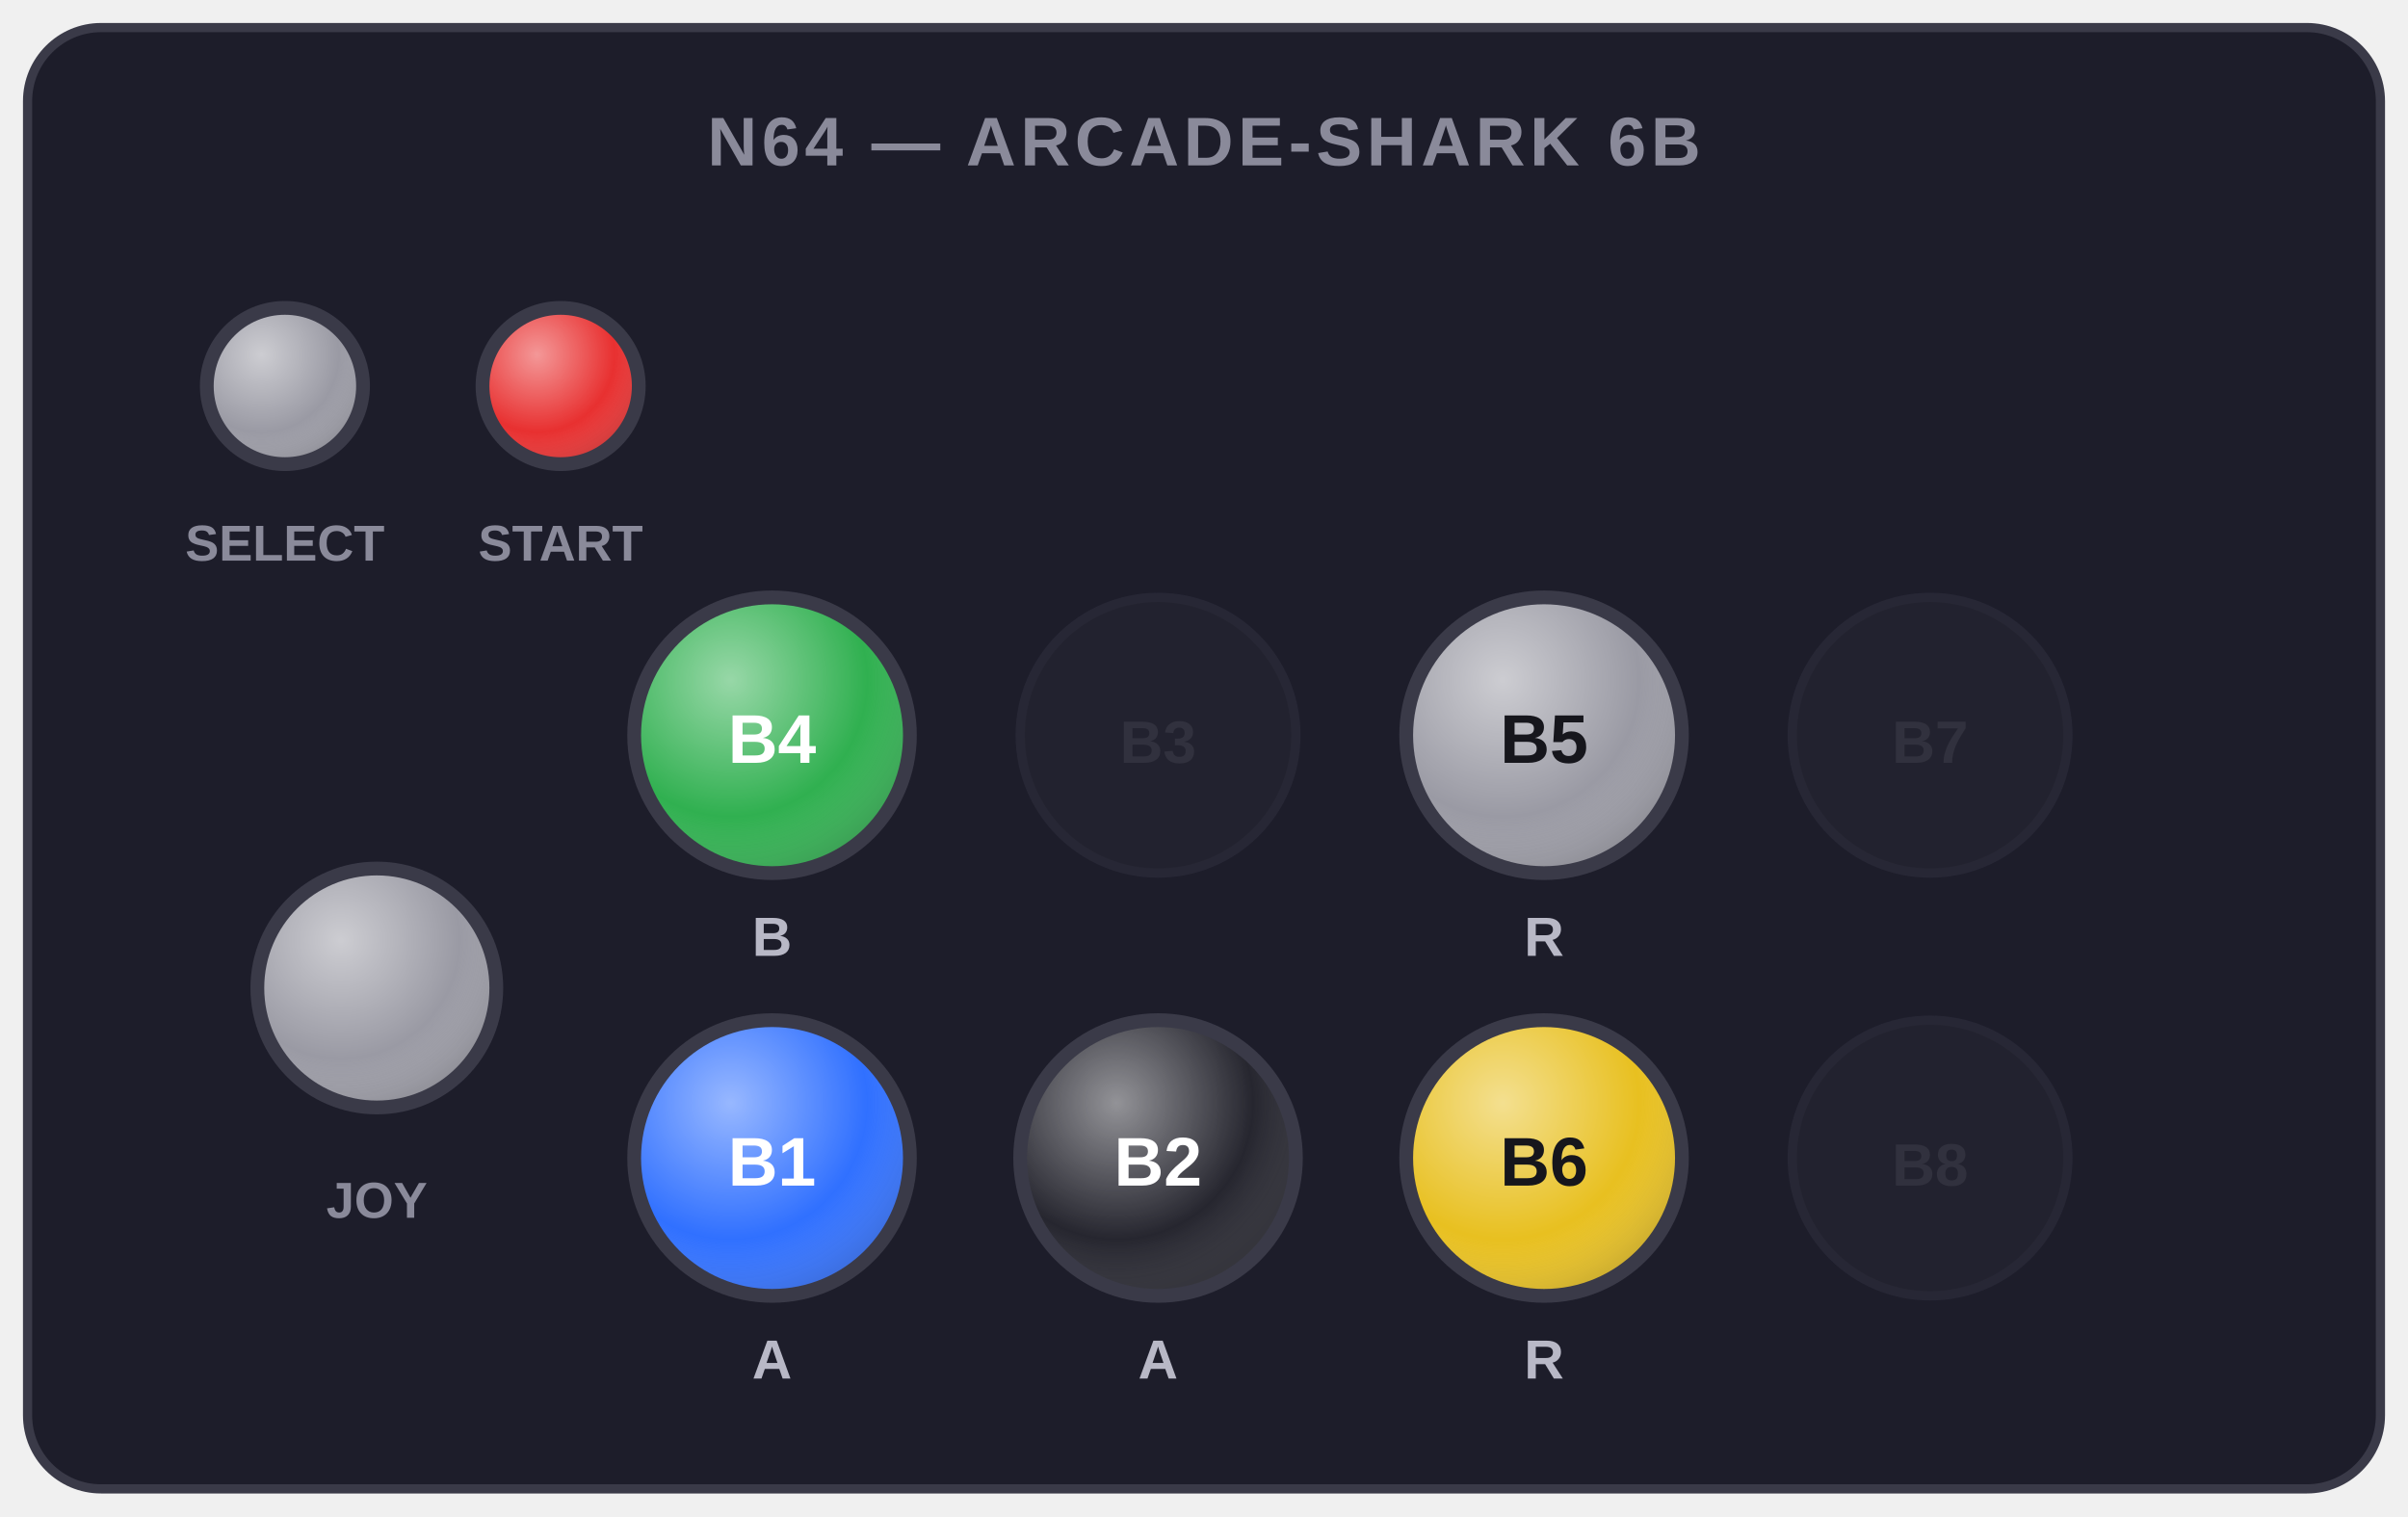
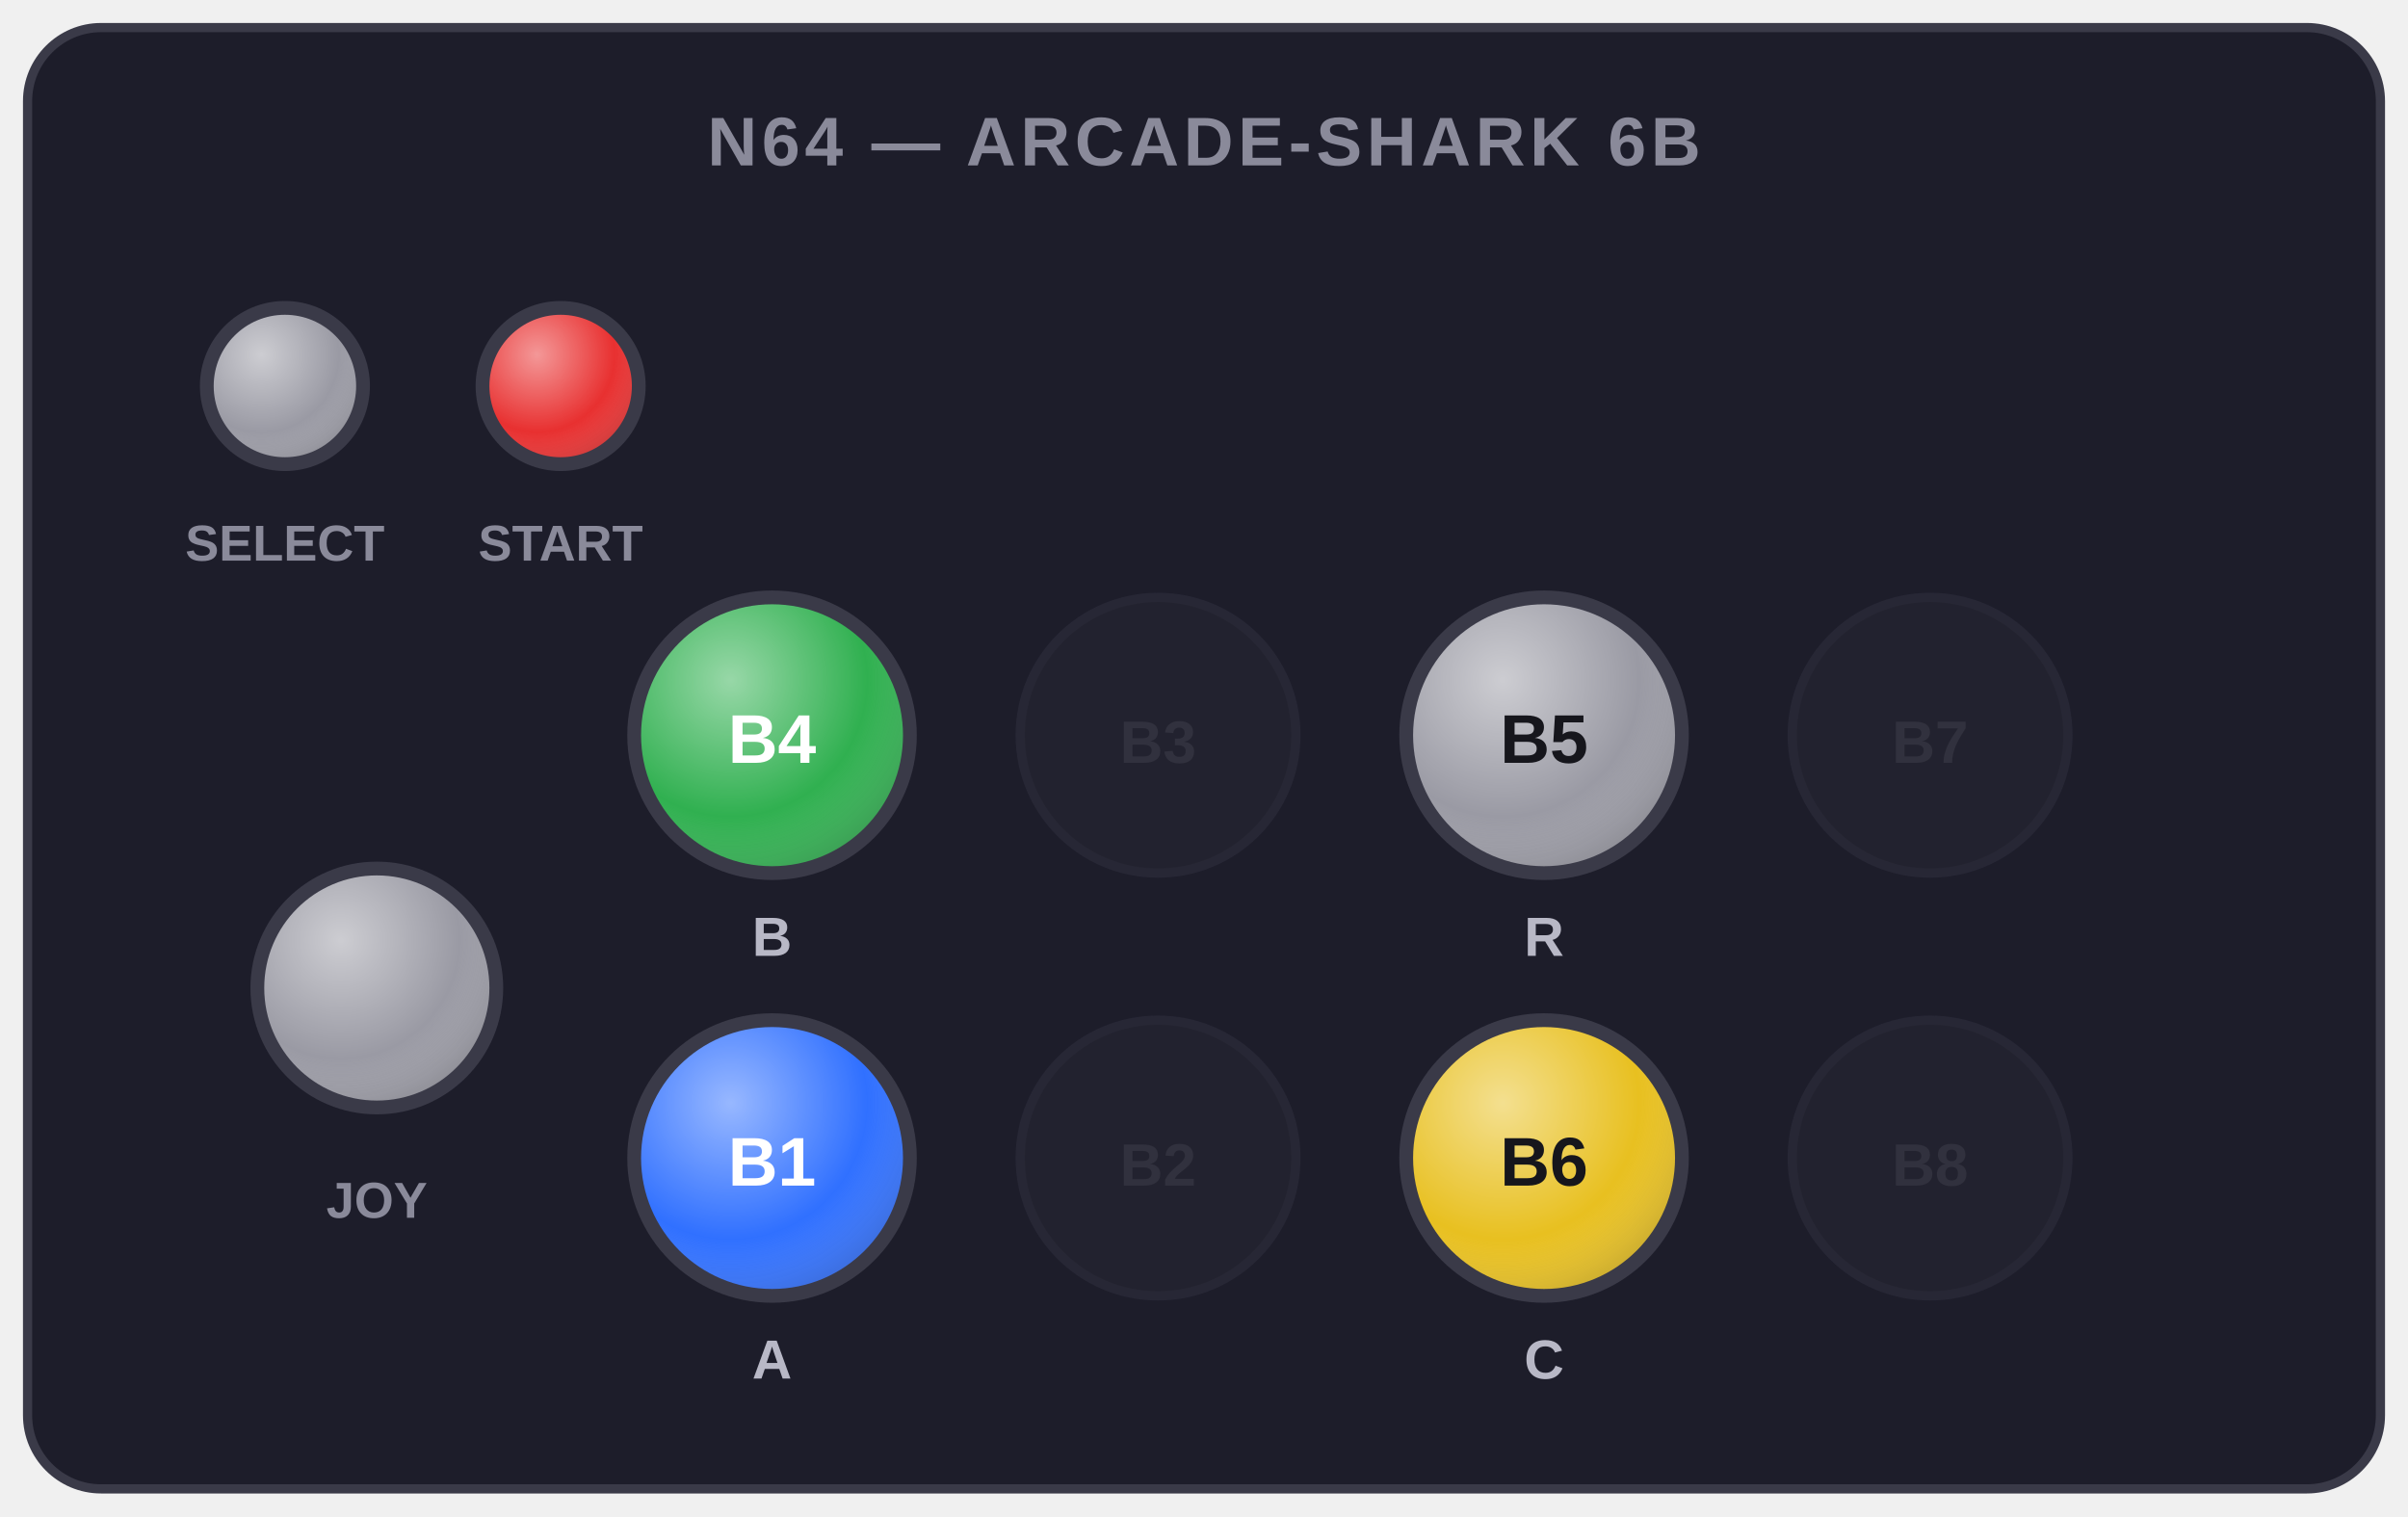
<svg xmlns="http://www.w3.org/2000/svg" viewBox="0 0 524 330" font-family="Segoe UI, Arial, sans-serif">
  <defs>
    <radialGradient id="dome" cx="0.35" cy="0.3" r="0.9">
      <stop offset="0" stop-color="#ffffff" stop-opacity="0.5" />
      <stop offset="0.55" stop-color="#ffffff" stop-opacity="0" />
      <stop offset="1" stop-color="#000000" stop-opacity="0.35" />
    </radialGradient>
  </defs>
  <rect x="6" y="6" width="512" height="318" rx="16" fill="#1d1d2a" stroke="#3a3a48" stroke-width="2" />
  <text x="262" y="36" text-anchor="middle" fill="#8a8a9a" font-size="15" font-weight="bold" letter-spacing="1">N64 — ARCADE-SHARK 6B</text>
  <circle cx="62" cy="84" r="17" fill="#9a9aa4" />
  <circle cx="62" cy="84" r="17" fill="url(#dome)" />
  <circle cx="62" cy="84" r="17" fill="none" stroke="#3a3a48" stroke-width="3" />
  <text x="62" y="122" text-anchor="middle" fill="#8a8a9a" font-size="11" font-weight="bold">SELECT</text>
  <circle cx="122" cy="84" r="17" fill="#e83030" />
  <circle cx="122" cy="84" r="17" fill="url(#dome)" />
  <circle cx="122" cy="84" r="17" fill="none" stroke="#3a3a48" stroke-width="3" />
  <text x="122" y="122" text-anchor="middle" fill="#8a8a9a" font-size="11" font-weight="bold">START</text>
  <circle cx="82" cy="215" r="26" fill="#9a9aa4" />
  <circle cx="82" cy="215" r="26" fill="url(#dome)" />
  <circle cx="82" cy="215" r="26" fill="none" stroke="#3a3a48" stroke-width="3" />
  <text x="82" y="265" text-anchor="middle" fill="#8a8a9a" font-size="11" font-weight="bold">JOY</text>
  <circle cx="168" cy="160" r="30" fill="#30b050" />
  <circle cx="168" cy="160" r="30" fill="url(#dome)" />
  <circle cx="168" cy="160" r="30" fill="none" stroke="#3a3a48" stroke-width="3" />
  <text x="168" y="166" text-anchor="middle" fill="#ffffff" font-size="15" font-weight="bold">B4</text>
  <text x="168" y="208" text-anchor="middle" fill="#b8b8c6" font-size="12" font-weight="bold">B</text>
  <g opacity="0.18">
    <circle cx="252" cy="160" r="30" fill="#3a3a48" />
    <circle cx="252" cy="160" r="30" fill="none" stroke="#55556a" stroke-width="2" />
    <text x="252" y="166" text-anchor="middle" fill="#8a8a9a" font-size="13" font-weight="bold">B3</text>
  </g>
  <circle cx="336" cy="160" r="30" fill="#9a9aa4" />
  <circle cx="336" cy="160" r="30" fill="url(#dome)" />
  <circle cx="336" cy="160" r="30" fill="none" stroke="#3a3a48" stroke-width="3" />
  <text x="336" y="166" text-anchor="middle" fill="#16161c" font-size="15" font-weight="bold">B5</text>
  <text x="336" y="208" text-anchor="middle" fill="#b8b8c6" font-size="12" font-weight="bold">R</text>
  <g opacity="0.18">
    <circle cx="420" cy="160" r="30" fill="#3a3a48" />
    <circle cx="420" cy="160" r="30" fill="none" stroke="#55556a" stroke-width="2" />
    <text x="420" y="166" text-anchor="middle" fill="#8a8a9a" font-size="13" font-weight="bold">B7</text>
  </g>
  <circle cx="168" cy="252" r="30" fill="#3070ff" />
  <circle cx="168" cy="252" r="30" fill="url(#dome)" />
  <circle cx="168" cy="252" r="30" fill="none" stroke="#3a3a48" stroke-width="3" />
  <text x="168" y="258" text-anchor="middle" fill="#ffffff" font-size="15" font-weight="bold">B1</text>
  <text x="168" y="300" text-anchor="middle" fill="#b8b8c6" font-size="12" font-weight="bold">A</text>
-   <circle cx="252" cy="252" r="30" fill="#26262f" />
-   <circle cx="252" cy="252" r="30" fill="url(#dome)" />
-   <circle cx="252" cy="252" r="30" fill="none" stroke="#3a3a48" stroke-width="3" />
-   <text x="252" y="258" text-anchor="middle" fill="#ffffff" font-size="15" font-weight="bold">B2</text>
-   <text x="252" y="300" text-anchor="middle" fill="#b8b8c6" font-size="12" font-weight="bold">A</text>
+   <g opacity="0.18">
+     <circle cx="252" cy="252" r="30" fill="#3a3a48" />
+     <circle cx="252" cy="252" r="30" fill="none" stroke="#55556a" stroke-width="2" />
+     <text x="252" y="258" text-anchor="middle" fill="#8a8a9a" font-size="13" font-weight="bold">B2</text>
+   </g>
  <circle cx="336" cy="252" r="30" fill="#e8c020" />
  <circle cx="336" cy="252" r="30" fill="url(#dome)" />
  <circle cx="336" cy="252" r="30" fill="none" stroke="#3a3a48" stroke-width="3" />
  <text x="336" y="258" text-anchor="middle" fill="#16161c" font-size="15" font-weight="bold">B6</text>
-   <text x="336" y="300" text-anchor="middle" fill="#b8b8c6" font-size="12" font-weight="bold">R</text>
+   <text x="336" y="300" text-anchor="middle" fill="#b8b8c6" font-size="12" font-weight="bold">C</text>
  <g opacity="0.18">
    <circle cx="420" cy="252" r="30" fill="#3a3a48" />
    <circle cx="420" cy="252" r="30" fill="none" stroke="#55556a" stroke-width="2" />
    <text x="420" y="258" text-anchor="middle" fill="#8a8a9a" font-size="13" font-weight="bold">B8</text>
  </g>
</svg>
